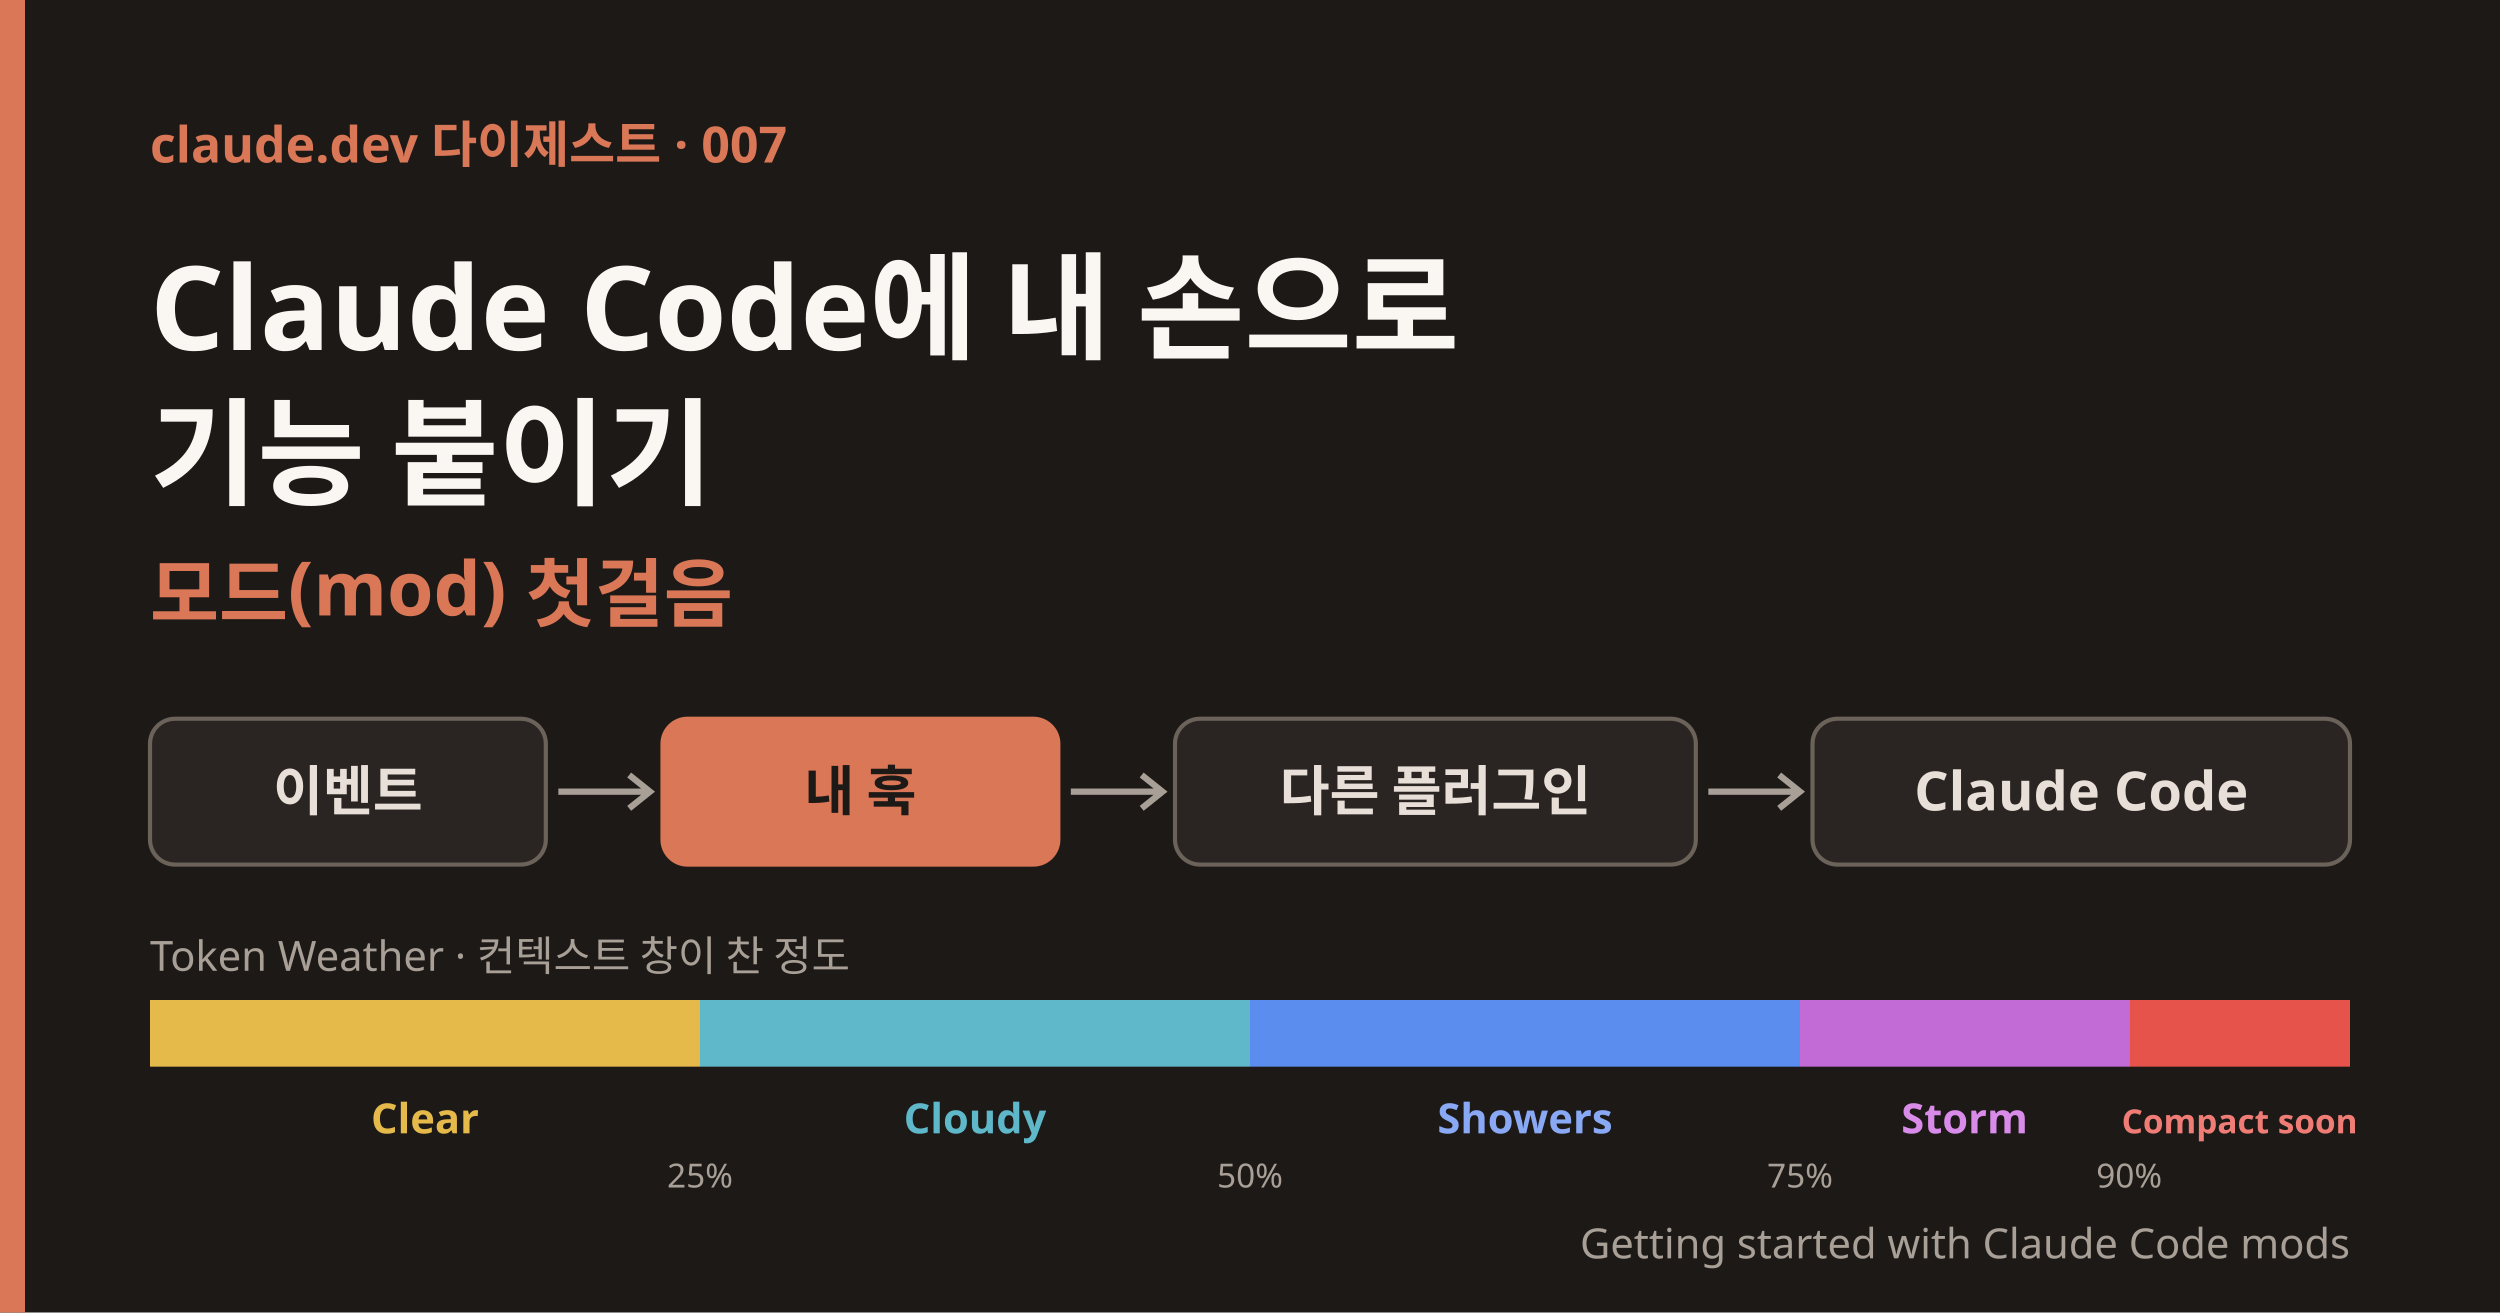
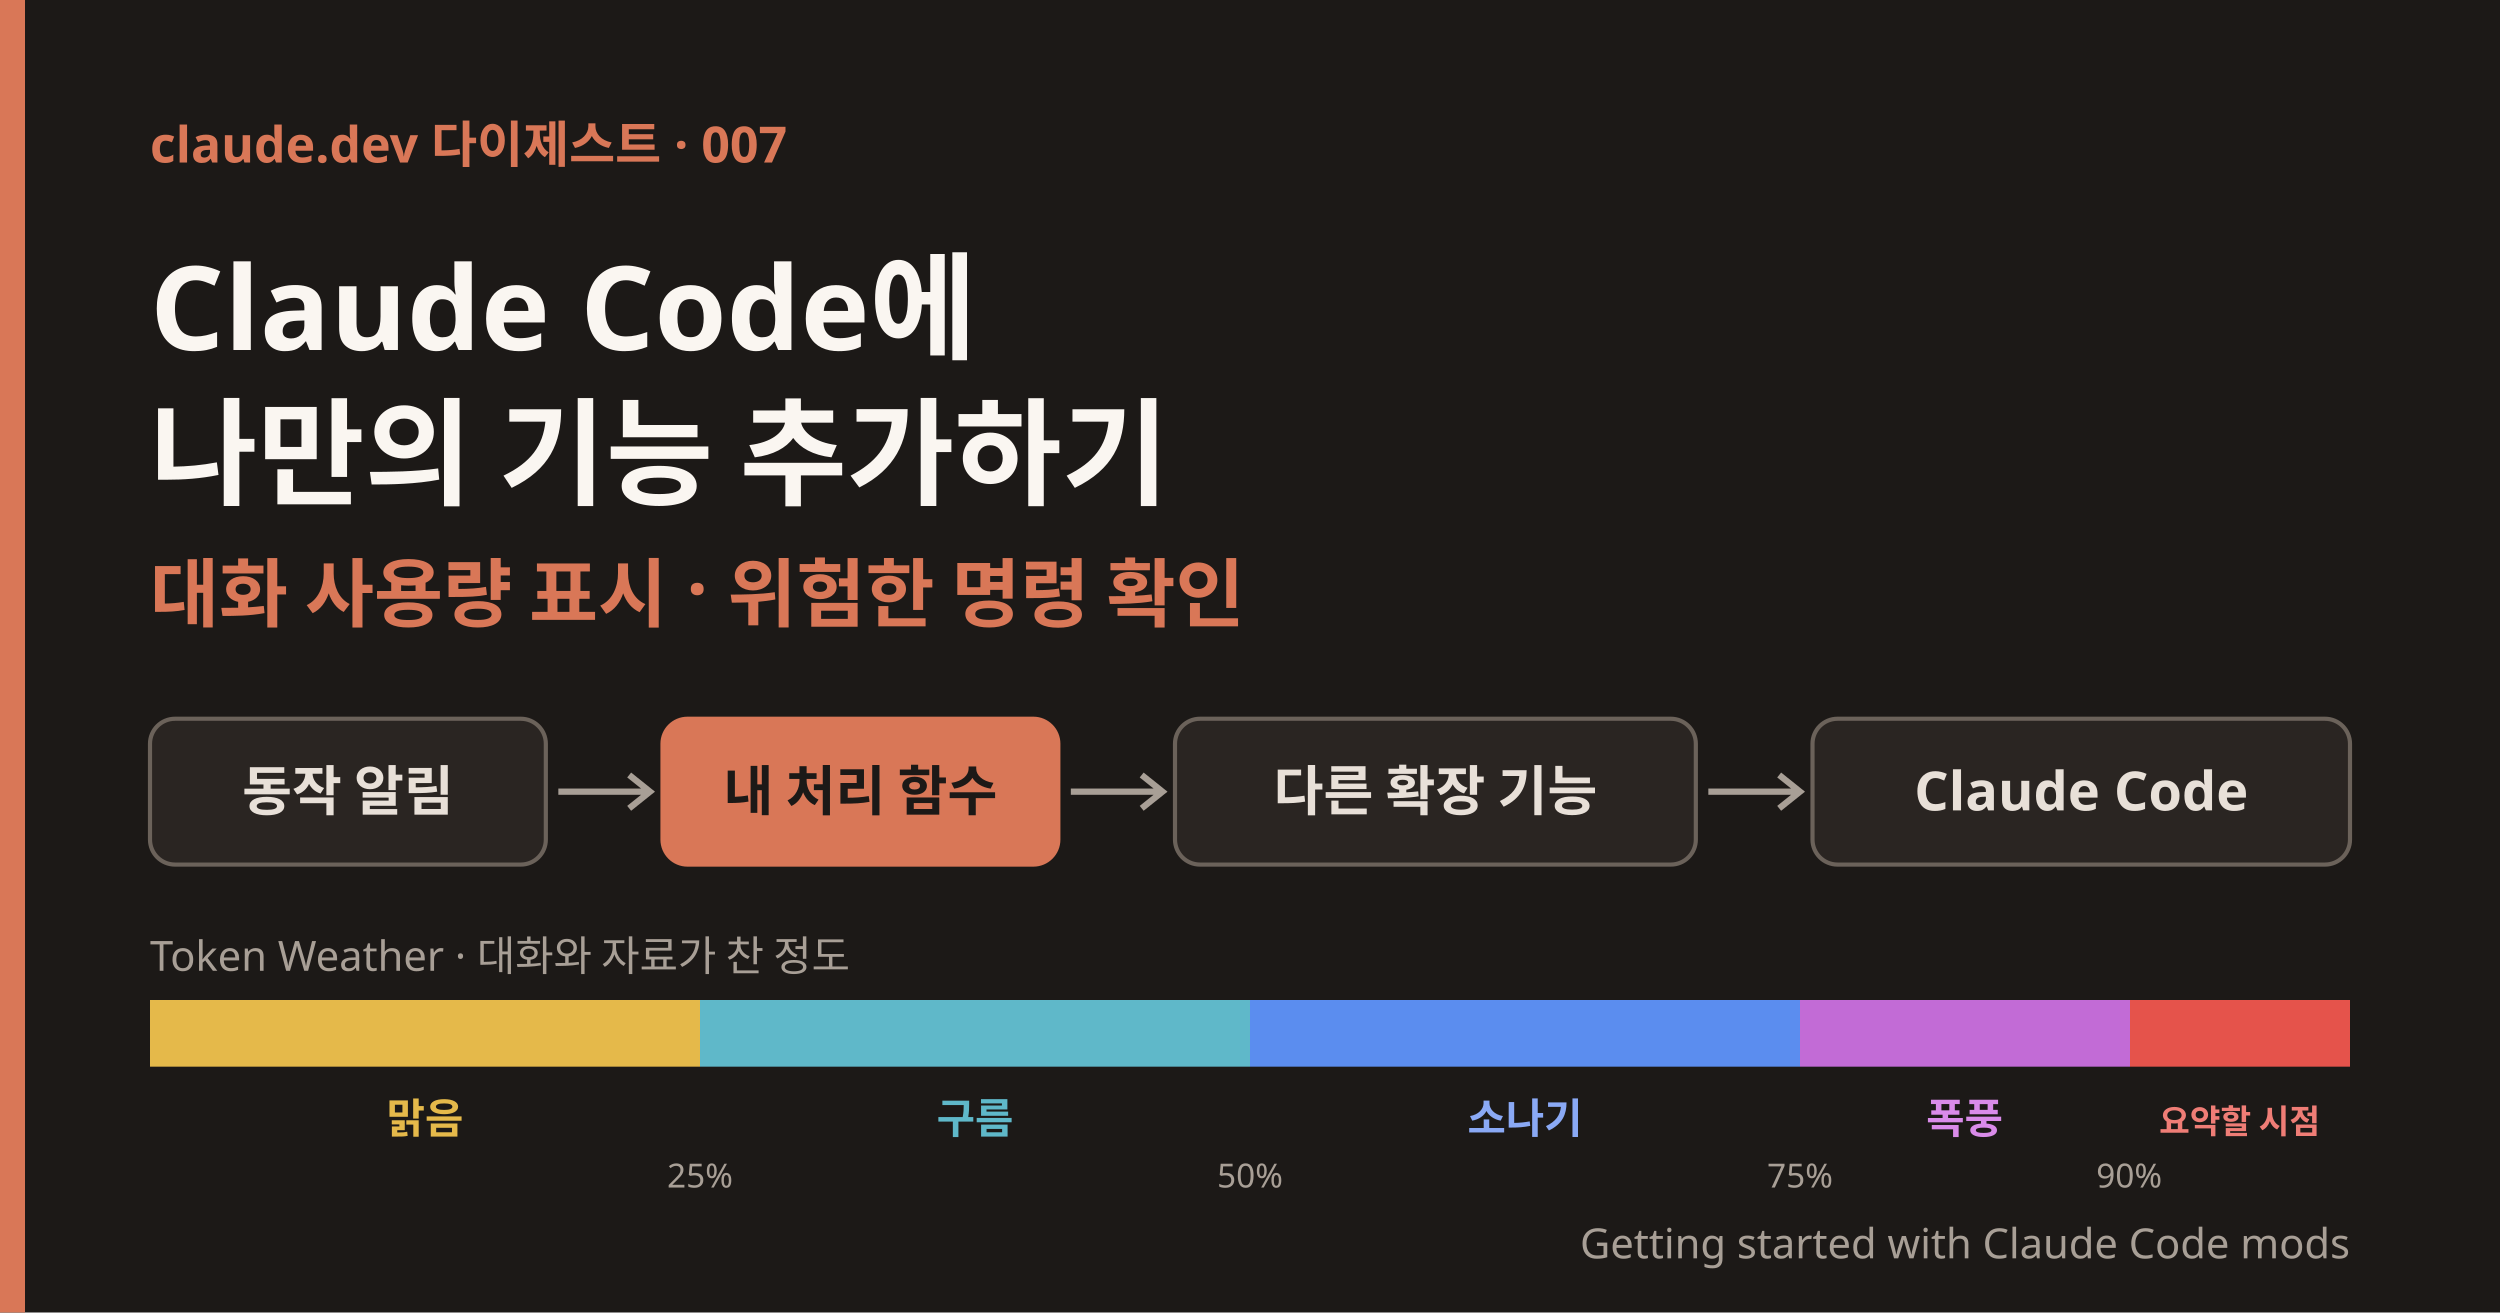
<svg xmlns="http://www.w3.org/2000/svg" viewBox="0 0 1200 630" width="1200" height="630" role="img" aria-labelledby="t d">
  <rect width="1200" height="630" fill="#1c1917" />
  <rect x="0" y="0" width="12" height="630" fill="#d97757" />
  <g font-family="'Noto Sans KR','Apple SD Gothic Neo',sans-serif">
    <text x="72" y="78" font-size="24" fill="#d97757" font-weight="700">claude.dev 다이제스트 · 007</text>
-     <text x="72" y="168" font-size="56" fill="#faf6f1" font-weight="700">Claude Code에 내 손으로</text>
-     <text x="72" y="238" font-size="56" fill="#faf6f1" font-weight="700">기능 붙이기</text>
-     <text x="72" y="298" font-size="36" fill="#d97757" font-weight="700">모드(mod) 첫걸음</text>
+     <text x="72" y="168" font-size="56" fill="#faf6f1" font-weight="700">Claude Code에</text>
+     <text x="72" y="238" font-size="56" fill="#faf6f1" font-weight="700">나만의 기능 추가하기</text>
+     <text x="72" y="298" font-size="36" fill="#d97757" font-weight="700">대화 사용량 표시 · 위험한 명령 확인</text>
    <g font-size="26" font-weight="700" text-anchor="middle">
      <rect x="72" y="345" width="190" height="70" rx="12" fill="#2a2522" stroke="#6b625a" stroke-width="2" />
-       <text x="167" y="389" fill="#e8e0d8">이벤트</text>
+       <text x="167" y="389" fill="#e8e0d8">동작 알림</text>
      <path d="M268 380 H312 M302 372 L312 380 L302 388" fill="none" stroke="#a89f96" stroke-width="3" />
      <rect x="318" y="345" width="190" height="70" rx="12" fill="#d97757" stroke="#d97757" stroke-width="2" />
-       <text x="413" y="389" fill="#1c1917">내 훅</text>
+       <text x="413" y="389" fill="#1c1917">내 처리 함수</text>
      <path d="M514 380 H558 M548 372 L558 380 L548 388" fill="none" stroke="#a89f96" stroke-width="3" />
      <rect x="564" y="345" width="250" height="70" rx="12" fill="#2a2522" stroke="#6b625a" stroke-width="2" />
-       <text x="689" y="389" fill="#e8e0d8">다른 플러그인</text>
+       <text x="689" y="389" fill="#e8e0d8">다른 확장 기능</text>
      <path d="M820 380 H864 M854 372 L864 380 L854 388" fill="none" stroke="#a89f96" stroke-width="3" />
      <rect x="870" y="345" width="258" height="70" rx="12" fill="#2a2522" stroke="#6b625a" stroke-width="2" />
      <text x="999" y="389" fill="#e8e0d8">Claude Code</text>
    </g>
-     <text x="72" y="466" font-size="20" fill="#a89f96">Token Weather · 컨텍스트 창이 찬 정도</text>
+     <text x="72" y="466" font-size="20" fill="#a89f96">Token Weather · 대화와 자료가 찬 정도</text>
    <rect x="72" y="480" width="264" height="32" fill="#e5b94a" />
    <rect x="336" y="480" width="264" height="32" fill="#5fb8c9" />
    <rect x="600" y="480" width="264" height="32" fill="#5b8def" />
    <rect x="864" y="480" width="158.4" height="32" fill="#c26bd6" />
    <rect x="1022.4" y="480" width="105.6" height="32" fill="#e5534b" />
    <g font-size="20" font-weight="700" text-anchor="middle">
-       <text x="204" y="544" fill="#e5b94a">Clear</text>
-       <text x="468" y="544" fill="#5fb8c9">Cloudy</text>
-       <text x="732" y="544" fill="#8aa9f5">Showers</text>
-       <text x="943" y="544" fill="#d98be9">Storm</text>
-       <text x="1075" y="544" fill="#ef7d76" font-size="16">Compact soon</text>
+       <text x="204" y="544" fill="#e5b94a">맑음</text>
+       <text x="468" y="544" fill="#5fb8c9">구름</text>
+       <text x="732" y="544" fill="#8aa9f5">소나기</text>
+       <text x="943" y="544" fill="#d98be9">폭풍</text>
+       <text x="1075" y="544" fill="#ef7d76" font-size="16">요약할 시점</text>
    </g>
    <g font-size="16" fill="#a89f96" text-anchor="middle">
      <text x="336" y="570">25%</text>
      <text x="600" y="570">50%</text>
      <text x="864" y="570">75%</text>
      <text x="1022" y="570">90%</text>
    </g>
    <text x="1128" y="604" font-size="20" fill="#a89f96" text-anchor="end">Getting started with Claude Code mods</text>
  </g>
</svg>
